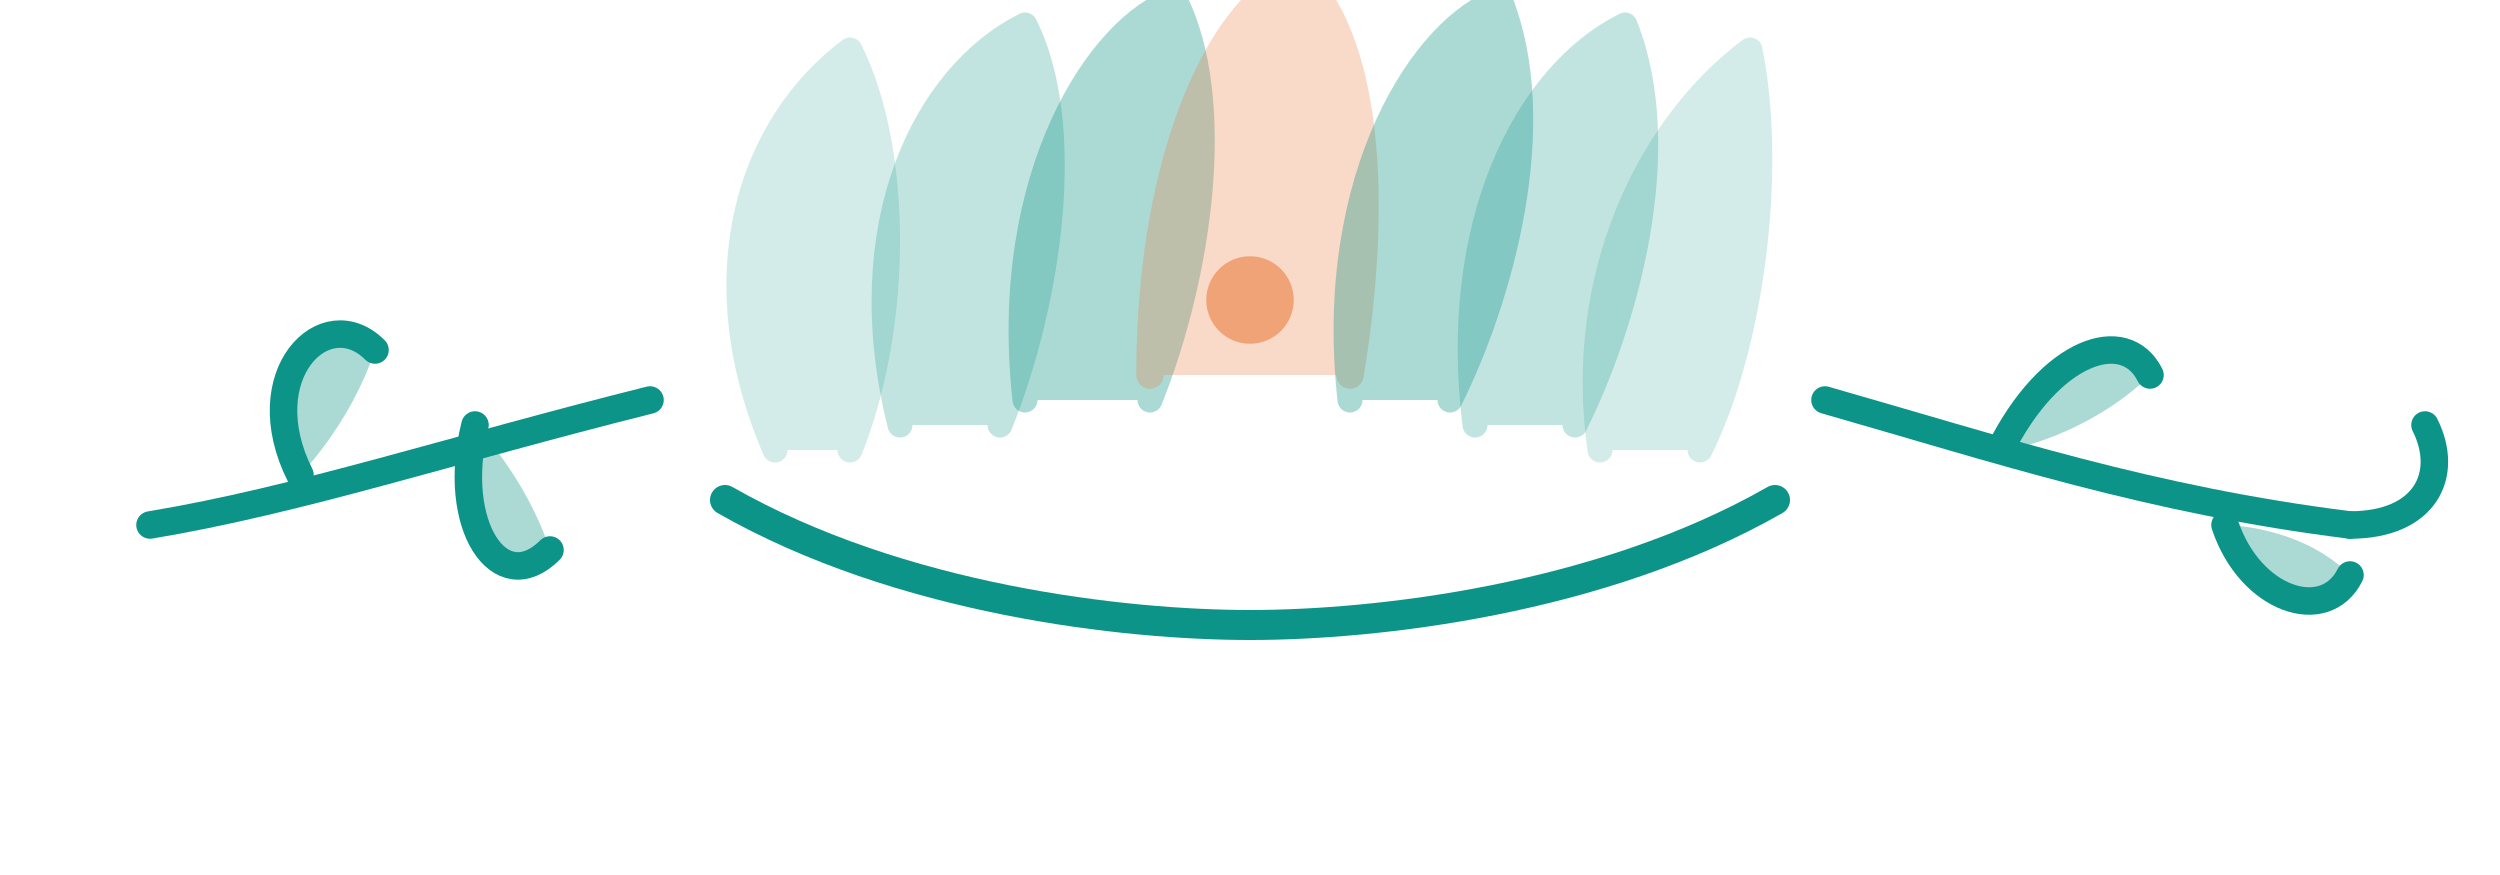
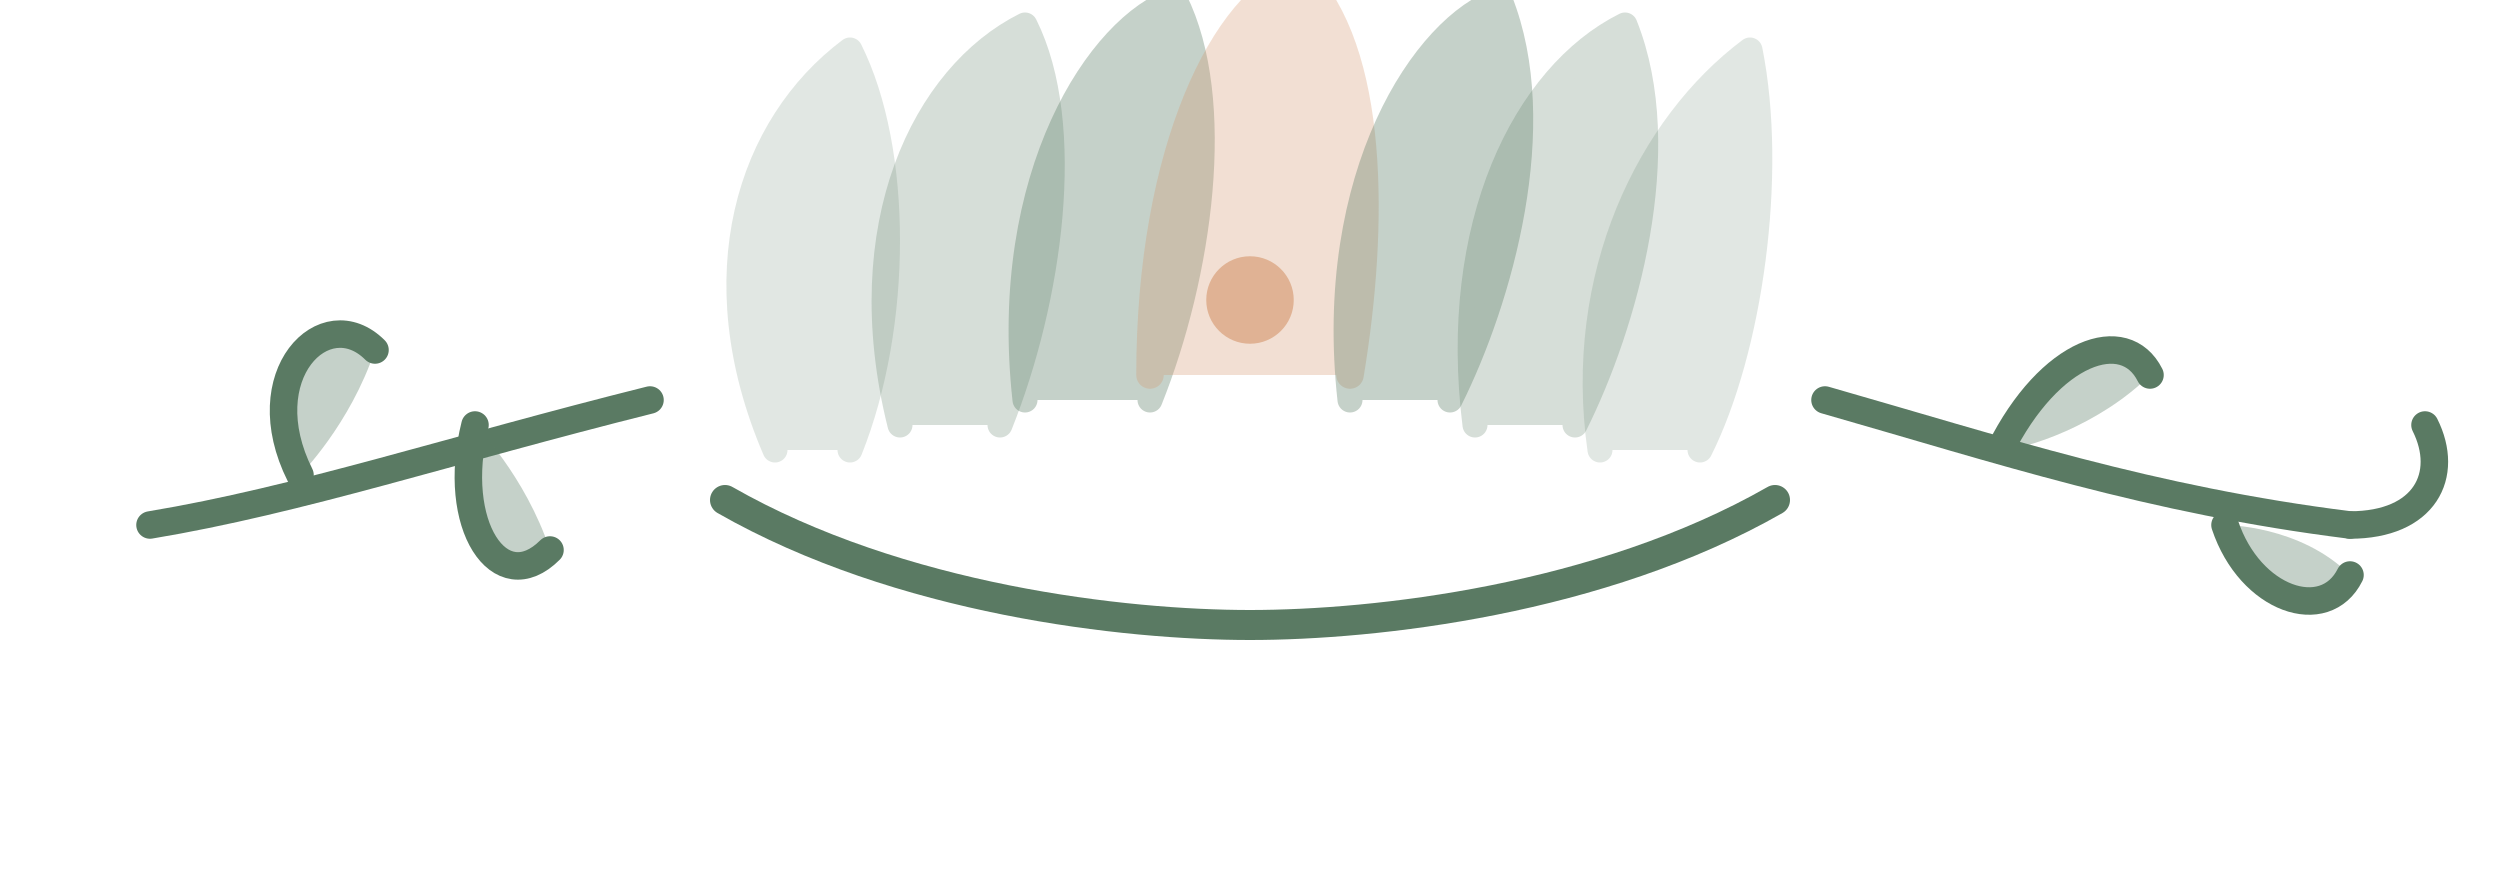
<svg xmlns="http://www.w3.org/2000/svg" viewBox="0 0 200 70" fill="none">
-   <g stroke="#0D9488" stroke-width="2.2" stroke-linecap="round">
+   <g stroke="#5A7A63" stroke-width="2.2" stroke-linecap="round">
    <path d="M12 42 C24 40, 36 36, 52 32" />
-     <path d="M24 38 C20 30, 26 24, 30 28 C28 34, 24 38, 24 38" fill="#0D9488" opacity="0.35" stroke="none" />
+     <path d="M24 38 C20 30, 26 24, 30 28 C28 34, 24 38, 24 38" fill="#5A7A63" opacity="0.35" stroke="none" />
    <path d="M24 38 C20 30, 26 24, 30 28" />
-     <path d="M38 34 C36 42, 40 48, 44 44 C42 38, 38 34, 38 34" fill="#0D9488" opacity="0.35" stroke="none" />
+     <path d="M38 34 C36 42, 40 48, 44 44 C42 38, 38 34, 38 34" fill="#5A7A63" opacity="0.35" stroke="none" />
    <path d="M38 34 C36 42, 40 48, 44 44" />
  </g>
  <g stroke-linecap="round" stroke-linejoin="round">
-     <path d="M62 36 C56 22, 60 10, 68 4 C72 12, 72 26, 68 36" fill="#0D9488" opacity="0.18" stroke="#0D9488" stroke-width="2" />
-     <path d="M72 34 C68 18, 74 6, 82 2 C86 10, 84 24, 80 34" fill="#0D9488" opacity="0.25" stroke="#0D9488" stroke-width="2" />
-     <path d="M82 32 C80 14, 88 2, 94 0 C98 8, 96 22, 92 32" fill="#0D9488" opacity="0.35" stroke="#0D9488" stroke-width="2" />
-     <path d="M92 30 C92 12, 98 0, 104 -2 C110 4, 110 18, 108 30" fill="#eb7e43" opacity="0.3" stroke="#eb7e43" stroke-width="2.2" />
-     <path d="M108 32 C106 14, 114 2, 120 0 C124 10, 120 24, 116 32" fill="#0D9488" opacity="0.35" stroke="#0D9488" stroke-width="2" />
-     <path d="M118 34 C116 18, 122 6, 130 2 C134 12, 130 26, 126 34" fill="#0D9488" opacity="0.25" stroke="#0D9488" stroke-width="2" />
-     <path d="M128 36 C126 22, 132 10, 140 4 C142 14, 140 28, 136 36" fill="#0D9488" opacity="0.18" stroke="#0D9488" stroke-width="2" />
-     <path d="M58 40 C72 48, 90 50, 100 50 C110 50, 128 48, 142 40" fill="none" stroke="#0D9488" stroke-width="2.4" />
-     <circle cx="100" cy="24" r="3.5" fill="#eb7e43" opacity="0.6" />
+     <path d="M62 36 C56 22, 60 10, 68 4 C72 12, 72 26, 68 36" fill="#5A7A63" opacity="0.18" stroke="#5A7A63" stroke-width="2" />
+     <path d="M72 34 C68 18, 74 6, 82 2 C86 10, 84 24, 80 34" fill="#5A7A63" opacity="0.25" stroke="#5A7A63" stroke-width="2" />
+     <path d="M82 32 C80 14, 88 2, 94 0 C98 8, 96 22, 92 32" fill="#5A7A63" opacity="0.35" stroke="#5A7A63" stroke-width="2" />
+     <path d="M92 30 C92 12, 98 0, 104 -2 C110 4, 110 18, 108 30" fill="#D4956A" opacity="0.3" stroke="#D4956A" stroke-width="2.2" />
+     <path d="M108 32 C106 14, 114 2, 120 0 C124 10, 120 24, 116 32" fill="#5A7A63" opacity="0.35" stroke="#5A7A63" stroke-width="2" />
+     <path d="M118 34 C116 18, 122 6, 130 2 C134 12, 130 26, 126 34" fill="#5A7A63" opacity="0.25" stroke="#5A7A63" stroke-width="2" />
+     <path d="M128 36 C126 22, 132 10, 140 4 C142 14, 140 28, 136 36" fill="#5A7A63" opacity="0.18" stroke="#5A7A63" stroke-width="2" />
+     <path d="M58 40 C72 48, 90 50, 100 50 C110 50, 128 48, 142 40" fill="none" stroke="#5A7A63" stroke-width="2.4" />
+     <circle cx="100" cy="24" r="3.5" fill="#D4956A" opacity="0.6" />
  </g>
-   <g stroke="#0D9488" stroke-width="2.2" stroke-linecap="round">
+   <g stroke="#5A7A63" stroke-width="2.2" stroke-linecap="round">
    <path d="M146 32 C160 36, 172 40, 188 42" />
-     <path d="M160 36 C164 28, 170 26, 172 30 C168 34, 162 36, 160 36" fill="#0D9488" opacity="0.35" stroke="none" />
+     <path d="M160 36 C164 28, 170 26, 172 30 C168 34, 162 36, 160 36" fill="#5A7A63" opacity="0.35" stroke="none" />
    <path d="M160 36 C164 28, 170 26, 172 30" />
-     <path d="M178 42 C180 48, 186 50, 188 46 C184 42, 178 42, 178 42" fill="#0D9488" opacity="0.35" stroke="none" />
+     <path d="M178 42 C180 48, 186 50, 188 46 C184 42, 178 42, 178 42" fill="#5A7A63" opacity="0.35" stroke="none" />
    <path d="M178 42 C180 48, 186 50, 188 46" />
    <path d="M188 42 C194 42, 196 38, 194 34" />
  </g>
</svg>
